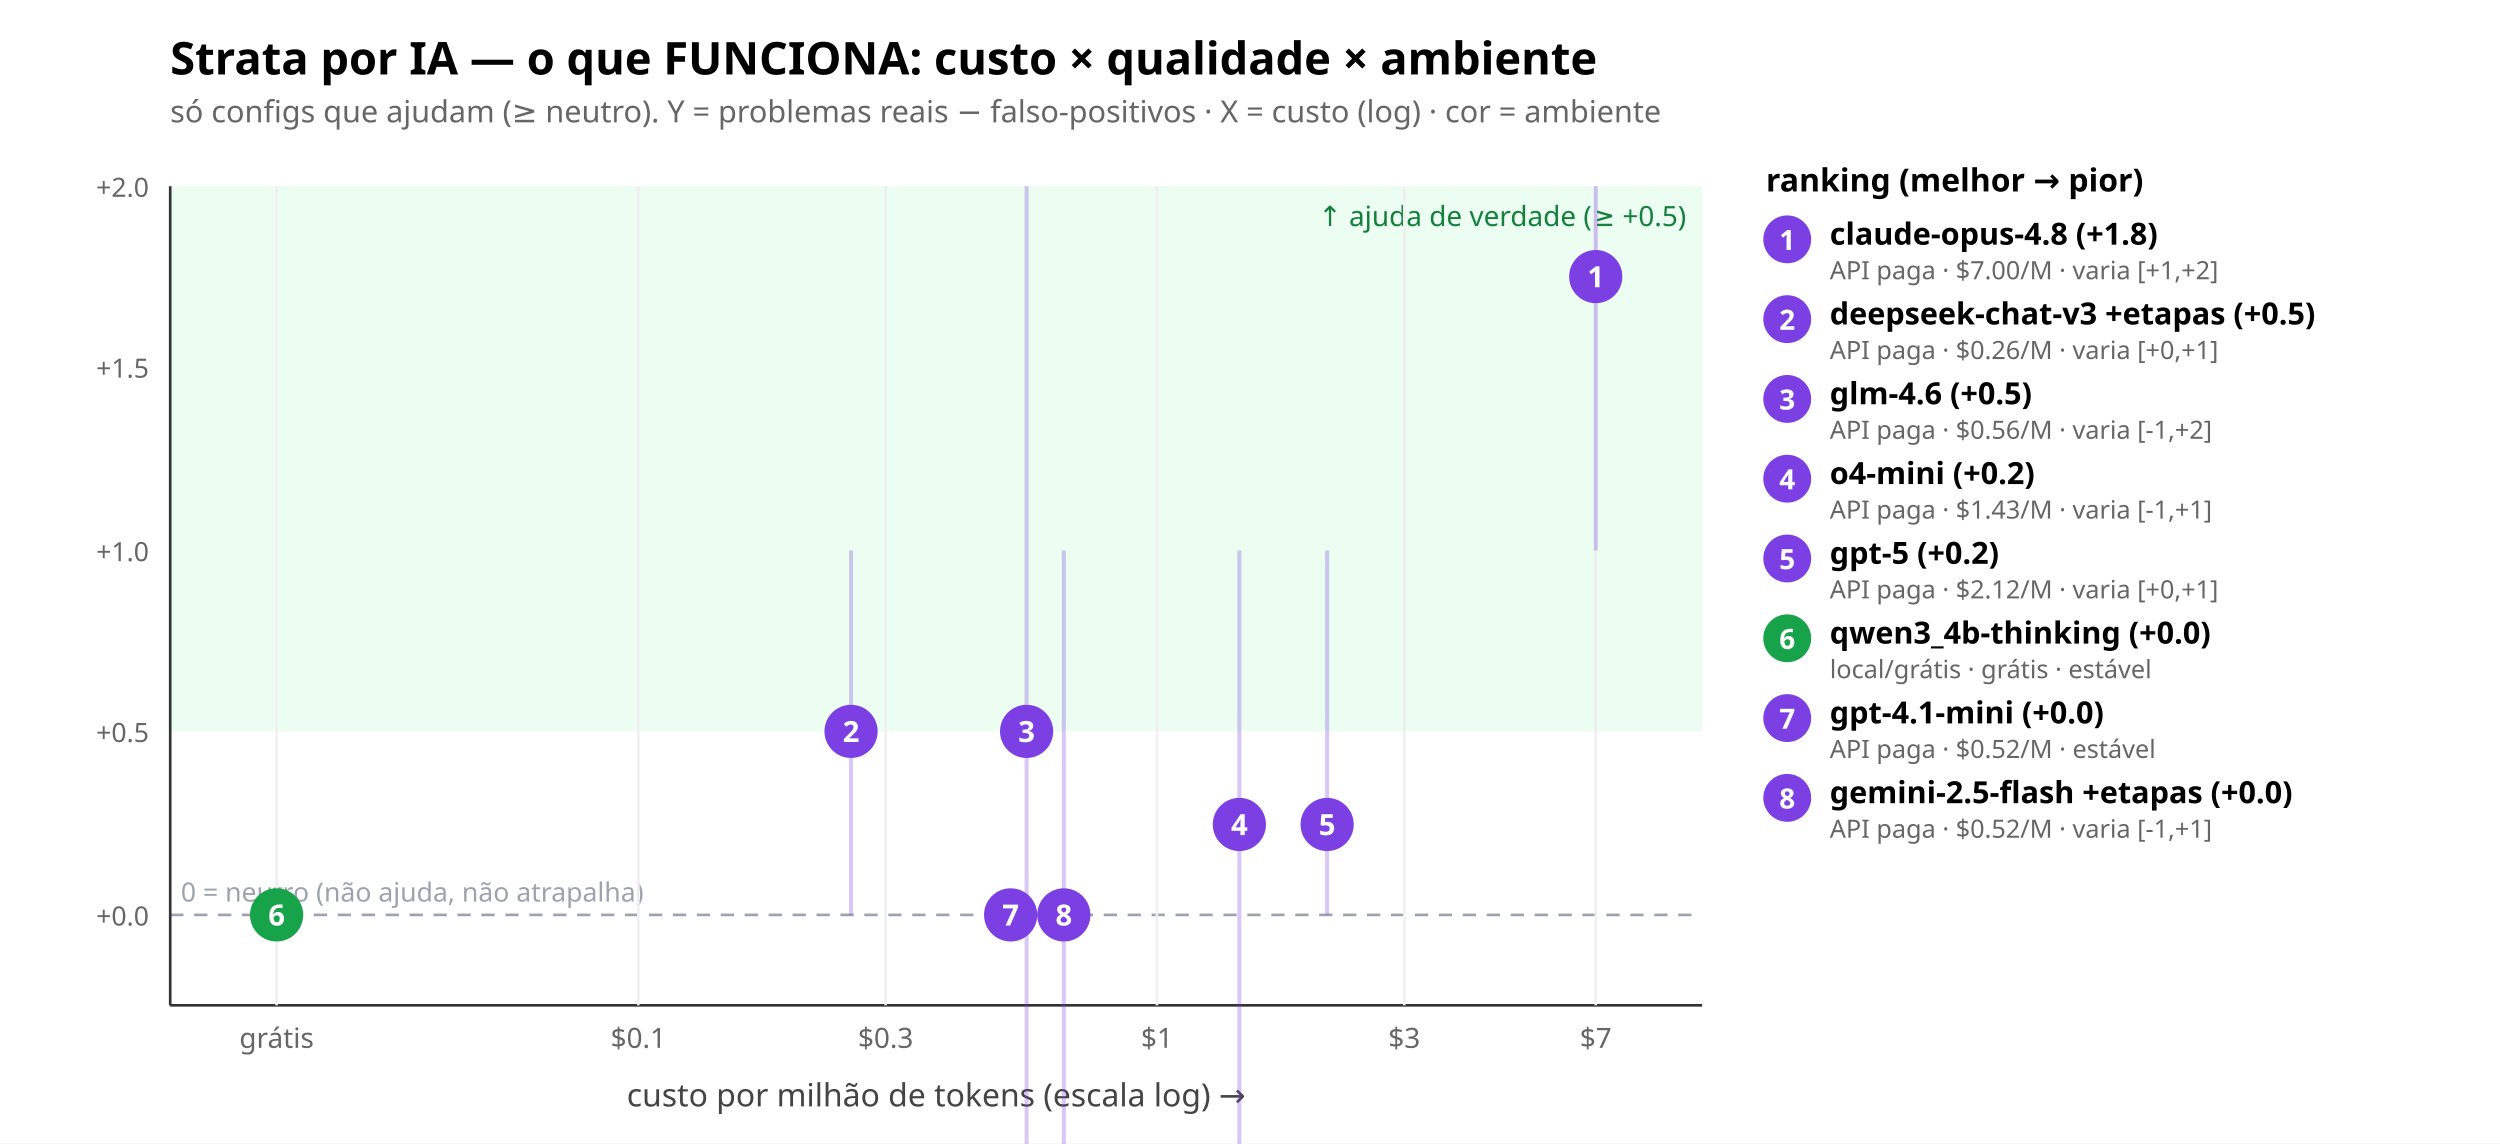
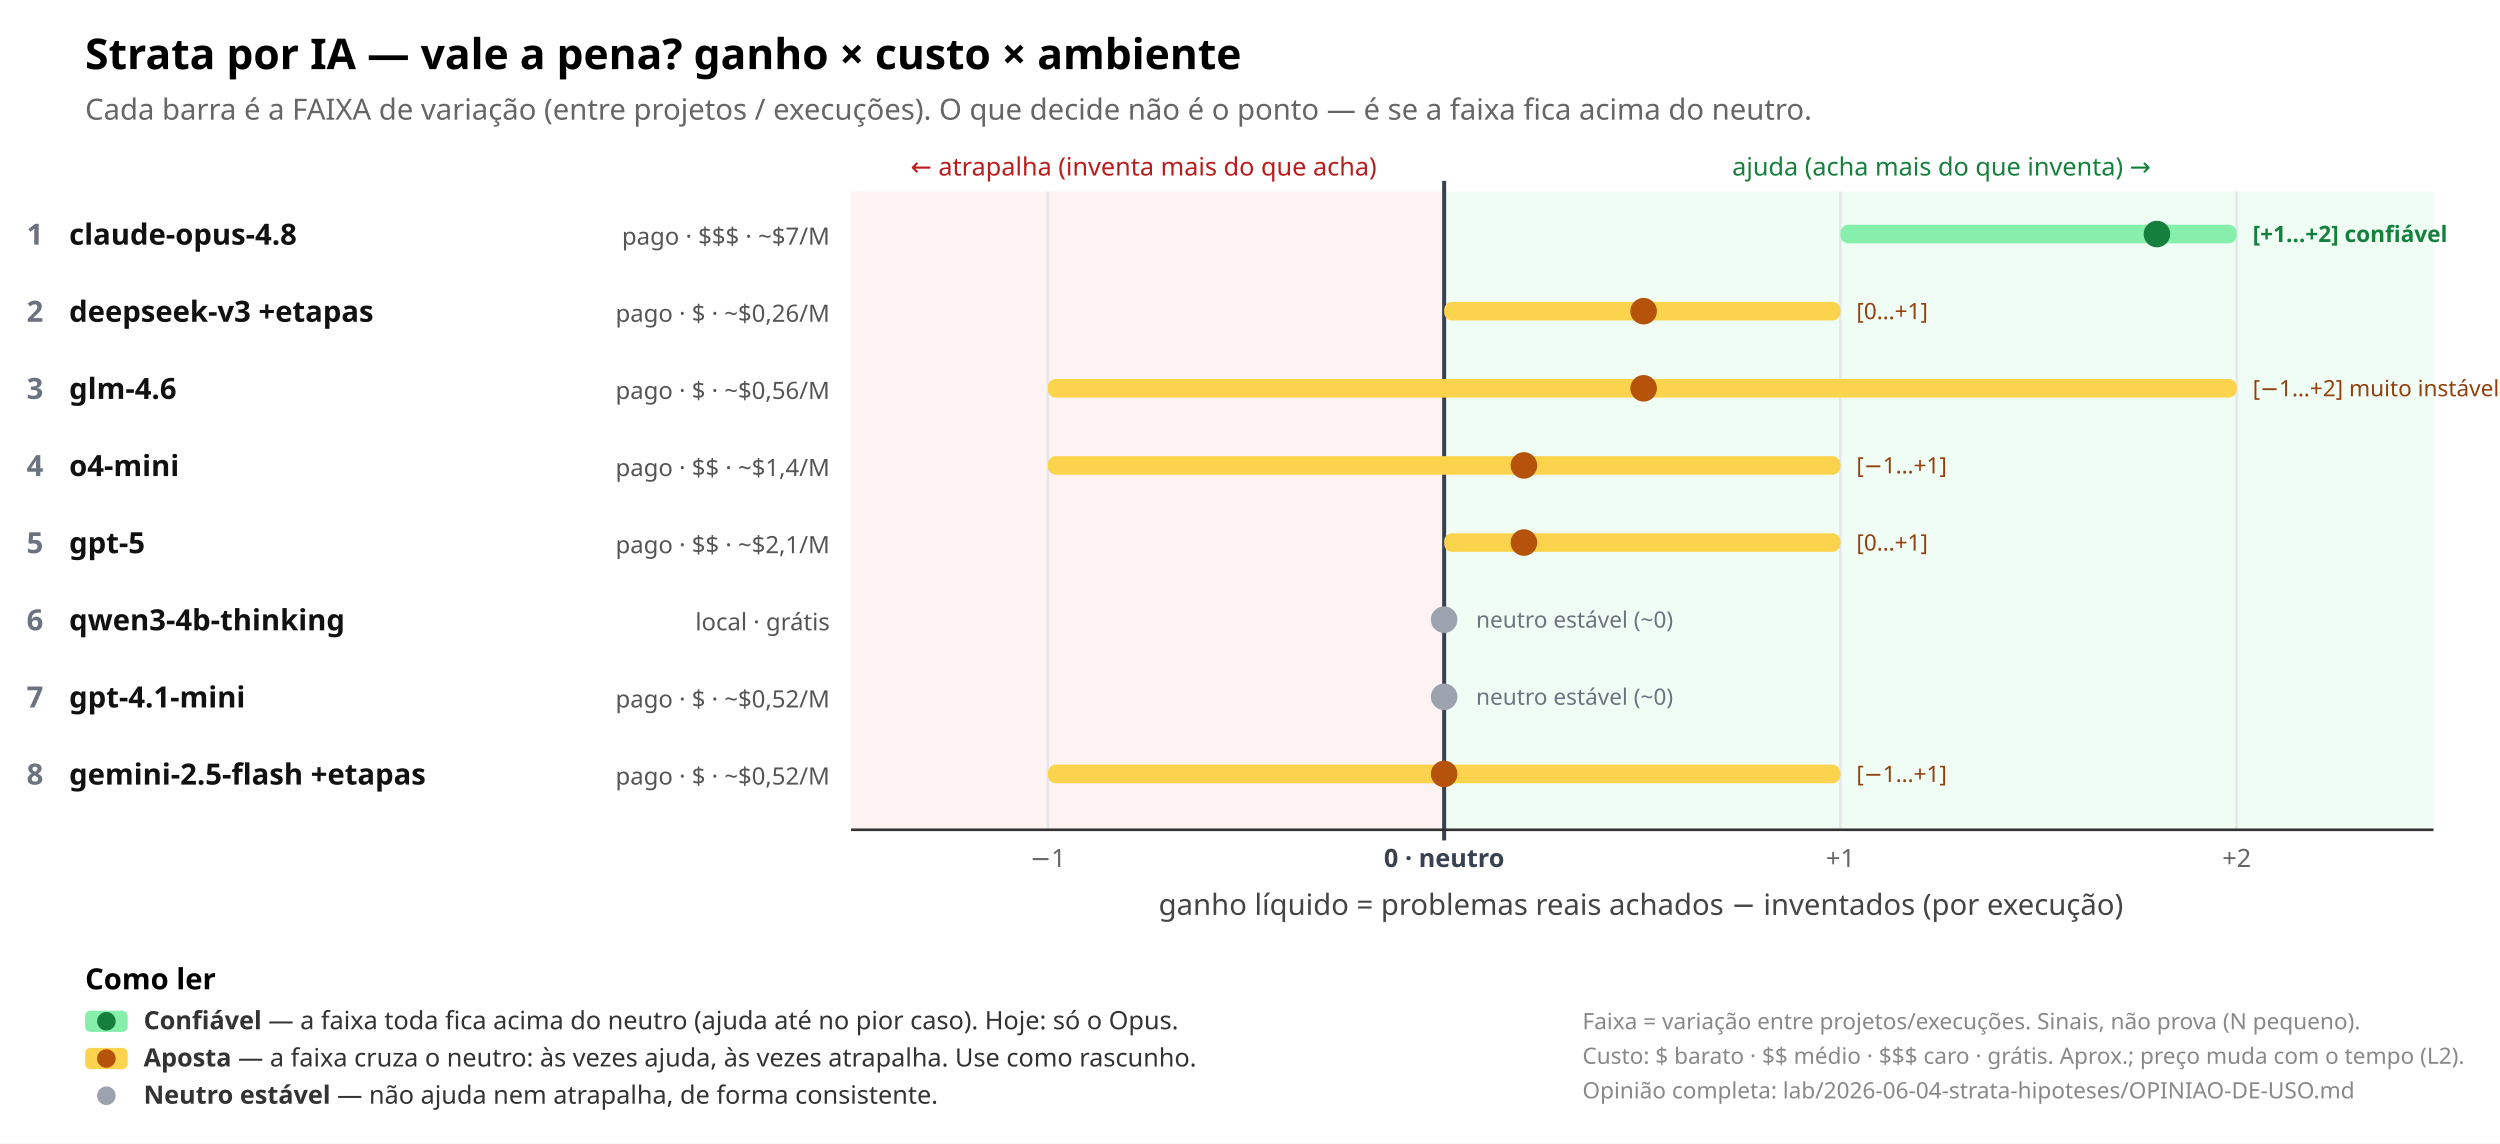
<svg xmlns="http://www.w3.org/2000/svg" width="940" height="430" font-family="sans-serif">
  <rect width="940" height="430" fill="white" />
-   <text x="64" y="28" font-size="17" font-weight="bold">Strata por IA — o que FUNCIONA: custo × qualidade × ambiente</text>
-   <text x="64" y="46" font-size="11.5" fill="#666">só configs que ajudam (≥ neutro). Y = problemas reais − falso-positivos · X = custo (log) · cor = ambiente</text>
-   <rect x="64" y="70" width="576" height="205" fill="#dcfce7" opacity="0.55" />
-   <text x="634" y="85" font-size="10.5" fill="#15803d" text-anchor="end">↑ ajuda de verdade (≥ +0.5)</text>
-   <line x1="64" y1="344" x2="640" y2="344" stroke="#9ca3af" stroke-dasharray="5,4" />
-   <text x="68" y="339" font-size="10" fill="#9ca3af">0 = neutro (não ajuda, não atrapalha)</text>
-   <line x1="64" y1="70" x2="64" y2="378" stroke="#333" />
-   <line x1="64" y1="378" x2="640" y2="378" stroke="#333" />
-   <line x1="104" y1="70" x2="104" y2="378" stroke="#f0f0f0" />
-   <text x="104" y="394" font-size="10.5" text-anchor="middle" fill="#666">grátis</text>
-   <line x1="240" y1="70" x2="240" y2="378" stroke="#f0f0f0" />
-   <text x="240" y="394" font-size="10.5" text-anchor="middle" fill="#666">$0.1</text>
-   <line x1="333" y1="70" x2="333" y2="378" stroke="#f0f0f0" />
-   <text x="333" y="394" font-size="10.5" text-anchor="middle" fill="#666">$0.3</text>
-   <line x1="435" y1="70" x2="435" y2="378" stroke="#f0f0f0" />
-   <text x="435" y="394" font-size="10.5" text-anchor="middle" fill="#666">$1</text>
-   <line x1="528" y1="70" x2="528" y2="378" stroke="#f0f0f0" />
-   <text x="528" y="394" font-size="10.5" text-anchor="middle" fill="#666">$3</text>
-   <line x1="600" y1="70" x2="600" y2="378" stroke="#f0f0f0" />
-   <text x="600" y="394" font-size="10.5" text-anchor="middle" fill="#666">$7</text>
-   <text x="352" y="416" font-size="12" text-anchor="middle" fill="#444">custo por milhão de tokens (escala log) →</text>
-   <text x="56" y="348" font-size="10" text-anchor="end" fill="#666">+0.0</text>
-   <text x="56" y="279" font-size="10" text-anchor="end" fill="#666">+0.5</text>
-   <text x="56" y="211" font-size="10" text-anchor="end" fill="#666">+1.0</text>
-   <text x="56" y="142" font-size="10" text-anchor="end" fill="#666">+1.5</text>
-   <text x="56" y="74" font-size="10" text-anchor="end" fill="#666">+2.0</text>
-   <line x1="600" y1="207" x2="600" y2="70" stroke="#7b3fe4" stroke-width="1.5" opacity="0.3" />
-   <circle cx="600" cy="104" r="10" fill="#7b3fe4" />
-   <text x="600" y="108" font-size="11" font-weight="bold" fill="#fff" text-anchor="middle">1</text>
-   <line x1="320" y1="344" x2="320" y2="207" stroke="#7b3fe4" stroke-width="1.5" opacity="0.3" />
-   <circle cx="320" cy="275" r="10" fill="#7b3fe4" />
-   <text x="320" y="279" font-size="11" font-weight="bold" fill="#fff" text-anchor="middle">2</text>
-   <line x1="386" y1="481" x2="386" y2="70" stroke="#7b3fe4" stroke-width="1.5" opacity="0.3" />
-   <circle cx="386" cy="275" r="10" fill="#7b3fe4" />
-   <text x="386" y="279" font-size="11" font-weight="bold" fill="#fff" text-anchor="middle">3</text>
-   <line x1="466" y1="481" x2="466" y2="207" stroke="#7b3fe4" stroke-width="1.5" opacity="0.3" />
-   <circle cx="466" cy="310" r="10" fill="#7b3fe4" />
-   <text x="466" y="314" font-size="11" font-weight="bold" fill="#fff" text-anchor="middle">4</text>
-   <line x1="499" y1="344" x2="499" y2="207" stroke="#7b3fe4" stroke-width="1.5" opacity="0.3" />
-   <circle cx="499" cy="310" r="10" fill="#7b3fe4" />
-   <text x="499" y="314" font-size="11" font-weight="bold" fill="#fff" text-anchor="middle">5</text>
-   <line x1="104" y1="344" x2="104" y2="344" stroke="#16a34a" stroke-width="1.5" opacity="0.3" />
-   <circle cx="104" cy="344" r="10" fill="#16a34a" />
-   <text x="104" y="348" font-size="11" font-weight="bold" fill="#fff" text-anchor="middle">6</text>
-   <line x1="380" y1="344" x2="380" y2="344" stroke="#7b3fe4" stroke-width="1.5" opacity="0.3" />
-   <circle cx="380" cy="344" r="10" fill="#7b3fe4" />
-   <text x="380" y="348" font-size="11" font-weight="bold" fill="#fff" text-anchor="middle">7</text>
-   <line x1="400" y1="481" x2="400" y2="207" stroke="#7b3fe4" stroke-width="1.5" opacity="0.3" />
-   <circle cx="400" cy="344" r="10" fill="#7b3fe4" />
-   <text x="400" y="348" font-size="11" font-weight="bold" fill="#fff" text-anchor="middle">8</text>
-   <text x="664" y="72" font-size="12" font-weight="bold">ranking (melhor → pior)</text>
-   <circle cx="672" cy="90" r="9" fill="#7b3fe4" />
-   <text x="672" y="94" font-size="10.5" font-weight="bold" fill="#fff" text-anchor="middle">1</text>
-   <text x="688" y="92" font-size="11.5" font-weight="bold">claude-opus-4.8 (+1.8)</text>
-   <text x="688" y="105" font-size="9.5" fill="#666">API paga · $7.00/M · varia [+1,+2]</text>
-   <circle cx="672" cy="120" r="9" fill="#7b3fe4" />
-   <text x="672" y="124" font-size="10.5" font-weight="bold" fill="#fff" text-anchor="middle">2</text>
-   <text x="688" y="122" font-size="11.5" font-weight="bold">deepseek-chat-v3 +etapas (+0.5)</text>
-   <text x="688" y="135" font-size="9.5" fill="#666">API paga · $0.26/M · varia [+0,+1]</text>
-   <circle cx="672" cy="150" r="9" fill="#7b3fe4" />
-   <text x="672" y="154" font-size="10.5" font-weight="bold" fill="#fff" text-anchor="middle">3</text>
-   <text x="688" y="152" font-size="11.5" font-weight="bold">glm-4.6 (+0.5)</text>
-   <text x="688" y="165" font-size="9.5" fill="#666">API paga · $0.56/M · varia [-1,+2]</text>
-   <circle cx="672" cy="180" r="9" fill="#7b3fe4" />
-   <text x="672" y="184" font-size="10.5" font-weight="bold" fill="#fff" text-anchor="middle">4</text>
-   <text x="688" y="182" font-size="11.5" font-weight="bold">o4-mini (+0.2)</text>
-   <text x="688" y="195" font-size="9.5" fill="#666">API paga · $1.43/M · varia [-1,+1]</text>
-   <circle cx="672" cy="210" r="9" fill="#7b3fe4" />
-   <text x="672" y="214" font-size="10.5" font-weight="bold" fill="#fff" text-anchor="middle">5</text>
-   <text x="688" y="212" font-size="11.5" font-weight="bold">gpt-5 (+0.2)</text>
-   <text x="688" y="225" font-size="9.5" fill="#666">API paga · $2.12/M · varia [+0,+1]</text>
-   <circle cx="672" cy="240" r="9" fill="#16a34a" />
-   <text x="672" y="244" font-size="10.5" font-weight="bold" fill="#fff" text-anchor="middle">6</text>
-   <text x="688" y="242" font-size="11.5" font-weight="bold">qwen3_4b-thinking (+0.0)</text>
-   <text x="688" y="255" font-size="9.5" fill="#666">local/grátis · grátis · estável</text>
-   <circle cx="672" cy="270" r="9" fill="#7b3fe4" />
-   <text x="672" y="274" font-size="10.5" font-weight="bold" fill="#fff" text-anchor="middle">7</text>
-   <text x="688" y="272" font-size="11.5" font-weight="bold">gpt-4.1-mini (+0.0)</text>
-   <text x="688" y="285" font-size="9.5" fill="#666">API paga · $0.52/M · estável</text>
-   <circle cx="672" cy="300" r="9" fill="#7b3fe4" />
-   <text x="672" y="304" font-size="10.5" font-weight="bold" fill="#fff" text-anchor="middle">8</text>
-   <text x="688" y="302" font-size="11.5" font-weight="bold">gemini-2.5-flash +etapas (+0.0)</text>
-   <text x="688" y="315" font-size="9.5" fill="#666">API paga · $0.52/M · varia [-1,+1]</text>
+   <text x="32" y="26" font-size="16" font-weight="bold">Strata por IA — vale a pena? ganho × custo × ambiente</text>
+   <text x="32" y="45" font-size="11" fill="#666">Cada barra é a FAIXA de variação (entre projetos / execuções). O que decide não é o ponto — é se a faixa fica acima do neutro.</text>
+   <rect x="320" y="72" width="223" height="240" fill="#fef2f2" />
+   <rect x="543" y="72" width="372" height="240" fill="#f0fdf4" />
+   <line x1="394" y1="72" x2="394" y2="312" stroke="#e5e7eb" />
+   <line x1="692" y1="72" x2="692" y2="312" stroke="#e5e7eb" />
+   <line x1="841" y1="72" x2="841" y2="312" stroke="#e5e7eb" />
+   <line x1="543" y1="68" x2="543" y2="316" stroke="#374151" stroke-width="1.5" />
+   <text x="430" y="66" font-size="9.5" fill="#b91c1c" text-anchor="middle">← atrapalha (inventa mais do que acha)</text>
+   <text x="730" y="66" font-size="9.5" fill="#15803d" text-anchor="middle">ajuda (acha mais do que inventa) →</text>
+   <text x="10" y="92" font-size="11" font-weight="bold" fill="#6b7280">1</text>
+   <text x="26" y="92" font-size="11" font-weight="bold" fill="#111">claude-opus-4.8</text>
+   <text x="312" y="92" font-size="9" fill="#555" text-anchor="end">pago · $$$ · ~$7/M</text>
+   <rect x="692" y="84.5" width="149" height="7" rx="3" fill="#86efac" />
+   <circle cx="811" cy="88" r="5" fill="#15803d" />
+   <text x="847" y="91" font-size="8.5" fill="#15803d" font-weight="bold">[+1…+2] confiável</text>
+   <text x="10" y="121" font-size="11" font-weight="bold" fill="#6b7280">2</text>
+   <text x="26" y="121" font-size="11" font-weight="bold" fill="#111">deepseek-v3 +etapas</text>
+   <text x="312" y="121" font-size="9" fill="#555" text-anchor="end">pago · $ · ~$0,26/M</text>
+   <rect x="543" y="113.5" width="149" height="7" rx="3" fill="#fcd34d" />
+   <circle cx="618" cy="117" r="5" fill="#b45309" />
+   <text x="698" y="120" font-size="8.5" fill="#92400e">[0…+1]</text>
+   <text x="10" y="150" font-size="11" font-weight="bold" fill="#6b7280">3</text>
+   <text x="26" y="150" font-size="11" font-weight="bold" fill="#111">glm-4.6</text>
+   <text x="312" y="150" font-size="9" fill="#555" text-anchor="end">pago · $ · ~$0,56/M</text>
+   <rect x="394" y="142.5" width="447" height="7" rx="3" fill="#fcd34d" />
+   <circle cx="618" cy="146" r="5" fill="#b45309" />
+   <text x="847" y="149" font-size="8.5" fill="#92400e">[−1…+2] muito instável</text>
+   <text x="10" y="179" font-size="11" font-weight="bold" fill="#6b7280">4</text>
+   <text x="26" y="179" font-size="11" font-weight="bold" fill="#111">o4-mini</text>
+   <text x="312" y="179" font-size="9" fill="#555" text-anchor="end">pago · $$ · ~$1,4/M</text>
+   <rect x="394" y="171.5" width="298" height="7" rx="3" fill="#fcd34d" />
+   <circle cx="573" cy="175" r="5" fill="#b45309" />
+   <text x="698" y="178" font-size="8.5" fill="#92400e">[−1…+1]</text>
+   <text x="10" y="208" font-size="11" font-weight="bold" fill="#6b7280">5</text>
+   <text x="26" y="208" font-size="11" font-weight="bold" fill="#111">gpt-5</text>
+   <text x="312" y="208" font-size="9" fill="#555" text-anchor="end">pago · $$ · ~$2,1/M</text>
+   <rect x="543" y="200.5" width="149" height="7" rx="3" fill="#fcd34d" />
+   <circle cx="573" cy="204" r="5" fill="#b45309" />
+   <text x="698" y="207" font-size="8.5" fill="#92400e">[0…+1]</text>
+   <text x="10" y="237" font-size="11" font-weight="bold" fill="#6b7280">6</text>
+   <text x="26" y="237" font-size="11" font-weight="bold" fill="#111">qwen3-4b-thinking</text>
+   <text x="312" y="237" font-size="9" fill="#555" text-anchor="end">local · grátis</text>
+   <circle cx="543" cy="233" r="5" fill="#9ca3af" />
+   <text x="555" y="236" font-size="8.5" fill="#6b7280">neutro estável (~0)</text>
+   <text x="10" y="266" font-size="11" font-weight="bold" fill="#6b7280">7</text>
+   <text x="26" y="266" font-size="11" font-weight="bold" fill="#111">gpt-4.1-mini</text>
+   <text x="312" y="266" font-size="9" fill="#555" text-anchor="end">pago · $ · ~$0,52/M</text>
+   <circle cx="543" cy="262" r="5" fill="#9ca3af" />
+   <text x="555" y="265" font-size="8.5" fill="#6b7280">neutro estável (~0)</text>
+   <text x="10" y="295" font-size="11" font-weight="bold" fill="#6b7280">8</text>
+   <text x="26" y="295" font-size="11" font-weight="bold" fill="#111">gemini-2.5-flash +etapas</text>
+   <text x="312" y="295" font-size="9" fill="#555" text-anchor="end">pago · $ · ~$0,52/M</text>
+   <rect x="394" y="287.5" width="298" height="7" rx="3" fill="#fcd34d" />
+   <circle cx="543" cy="291" r="5" fill="#b45309" />
+   <text x="698" y="294" font-size="8.5" fill="#92400e">[−1…+1]</text>
+   <line x1="320" y1="312" x2="915" y2="312" stroke="#333" />
+   <text x="394" y="326" font-size="9.5" fill="#666" text-anchor="middle">−1</text>
+   <text x="543" y="326" font-size="9.5" fill="#374151" text-anchor="middle" font-weight="bold">0 · neutro</text>
+   <text x="692" y="326" font-size="9.5" fill="#666" text-anchor="middle">+1</text>
+   <text x="841" y="326" font-size="9.5" fill="#666" text-anchor="middle">+2</text>
+   <text x="617" y="344" font-size="11" fill="#444" text-anchor="middle">ganho líquido = problemas reais achados − inventados (por execução)</text>
+   <text x="32" y="372" font-size="11" font-weight="bold">Como ler</text>
+   <rect x="32" y="380" width="16" height="8" rx="2" fill="#86efac" />
+   <circle cx="40" cy="384" r="3.5" fill="#15803d" />
+   <text x="54" y="387" font-size="9.5" fill="#333">
+     <tspan font-weight="bold">Confiável</tspan> — a faixa toda fica acima do neutro (ajuda até no pior caso). Hoje: só o Opus.</text>
+   <rect x="32" y="394" width="16" height="8" rx="2" fill="#fcd34d" />
+   <circle cx="40" cy="398" r="3.5" fill="#b45309" />
+   <text x="54" y="401" font-size="9.5" fill="#333">
+     <tspan font-weight="bold">Aposta</tspan> — a faixa cruza o neutro: às vezes ajuda, às vezes atrapalha. Use como rascunho.</text>
+   <circle cx="40" cy="412" r="3.5" fill="#9ca3af" />
+   <text x="54" y="415" font-size="9.5" fill="#333">
+     <tspan font-weight="bold">Neutro estável</tspan> — não ajuda nem atrapalha, de forma consistente.</text>
+   <text x="595" y="387" font-size="8.5" fill="#888">Faixa = variação entre projetos/execuções. Sinais, não prova (N pequeno).</text>
+   <text x="595" y="400" font-size="8.5" fill="#888">Custo: $ barato · $$ médio · $$$ caro · grátis. Aprox.; preço muda com o tempo (L2).</text>
+   <text x="595" y="413" font-size="8.5" fill="#888">Opinião completa: lab/2026-06-04-strata-hipoteses/OPINIAO-DE-USO.md</text>
</svg>
